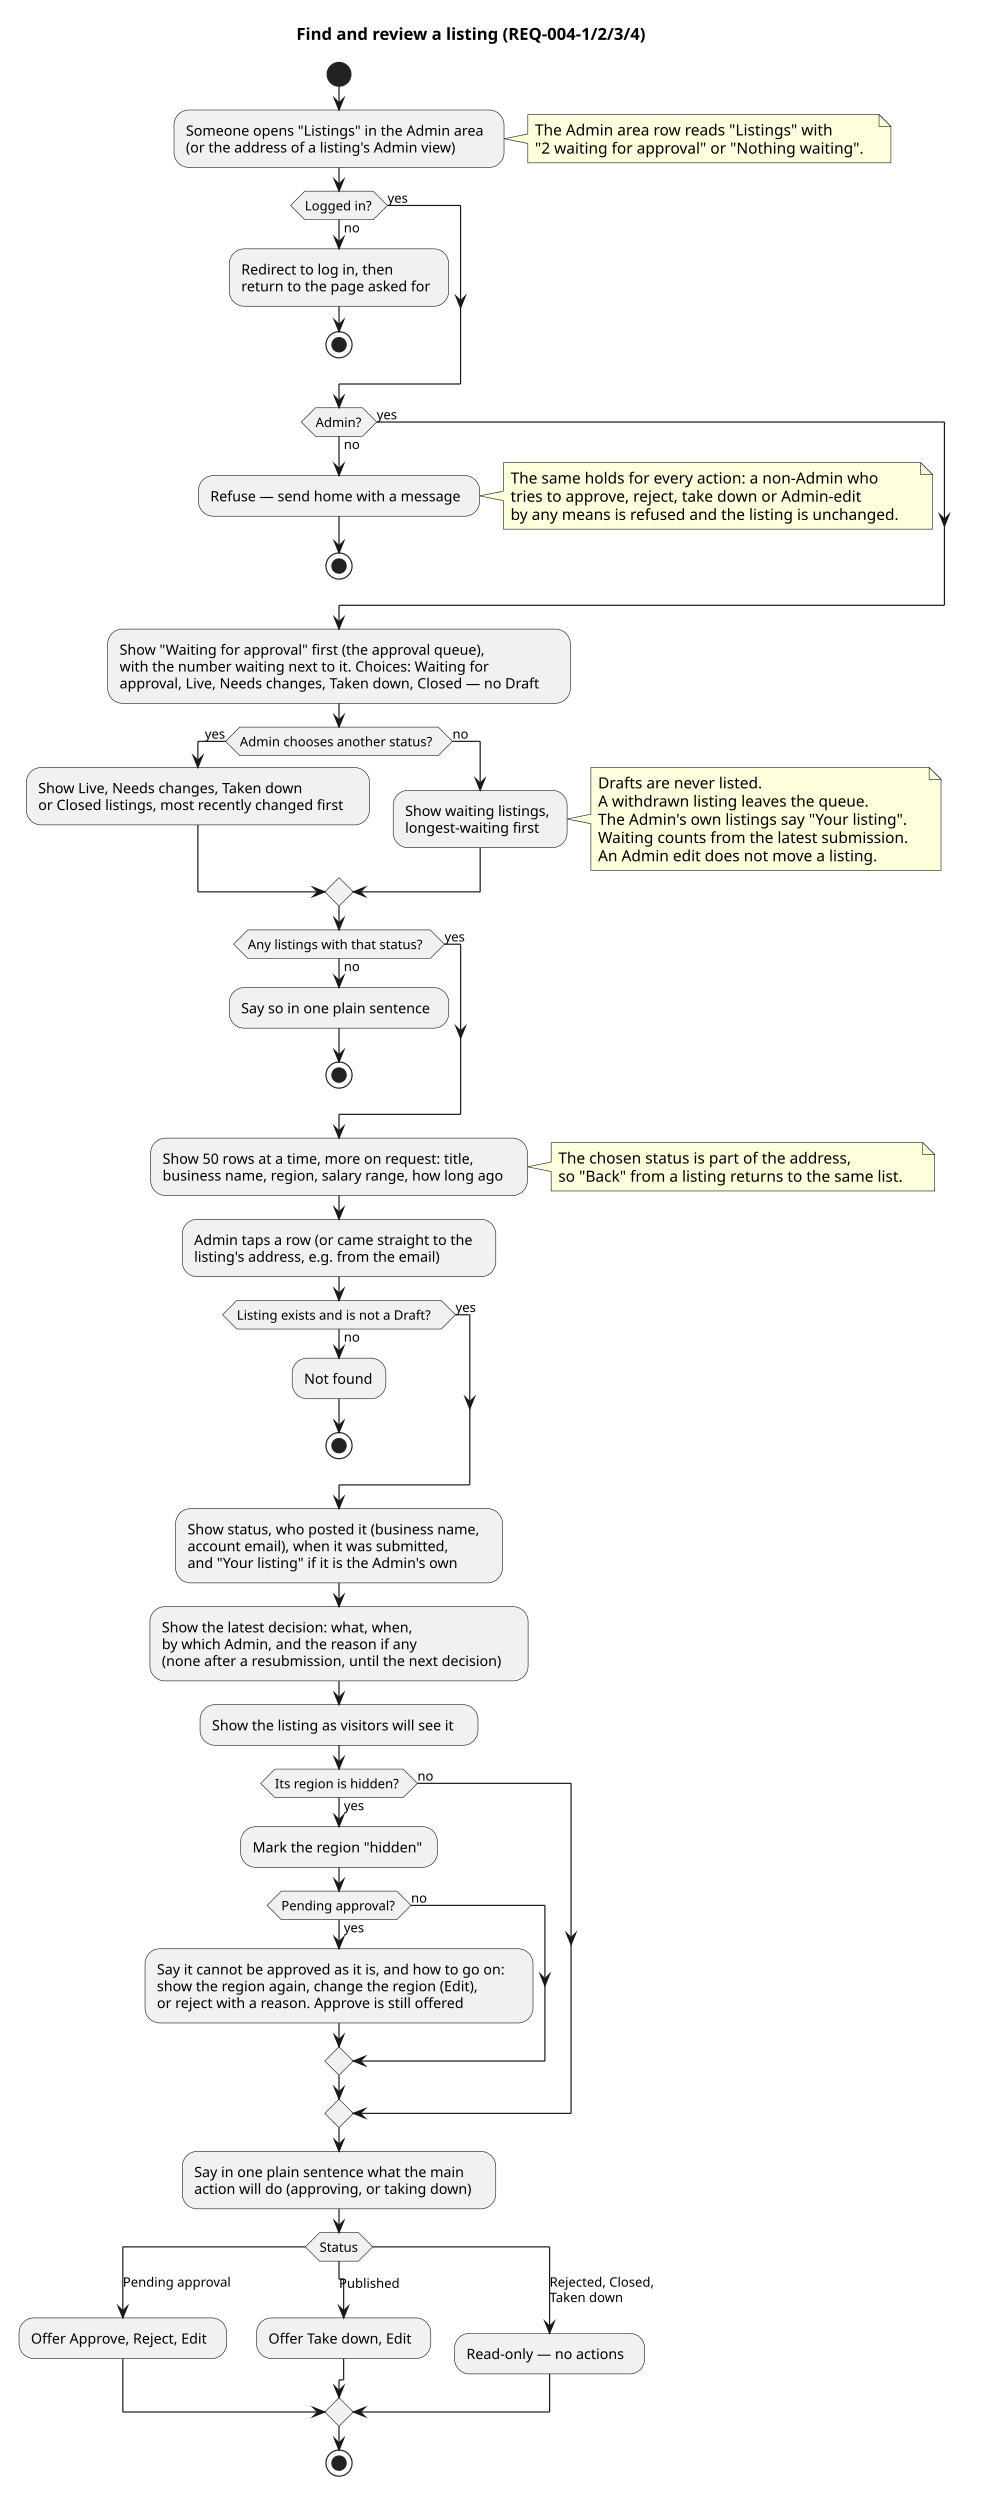
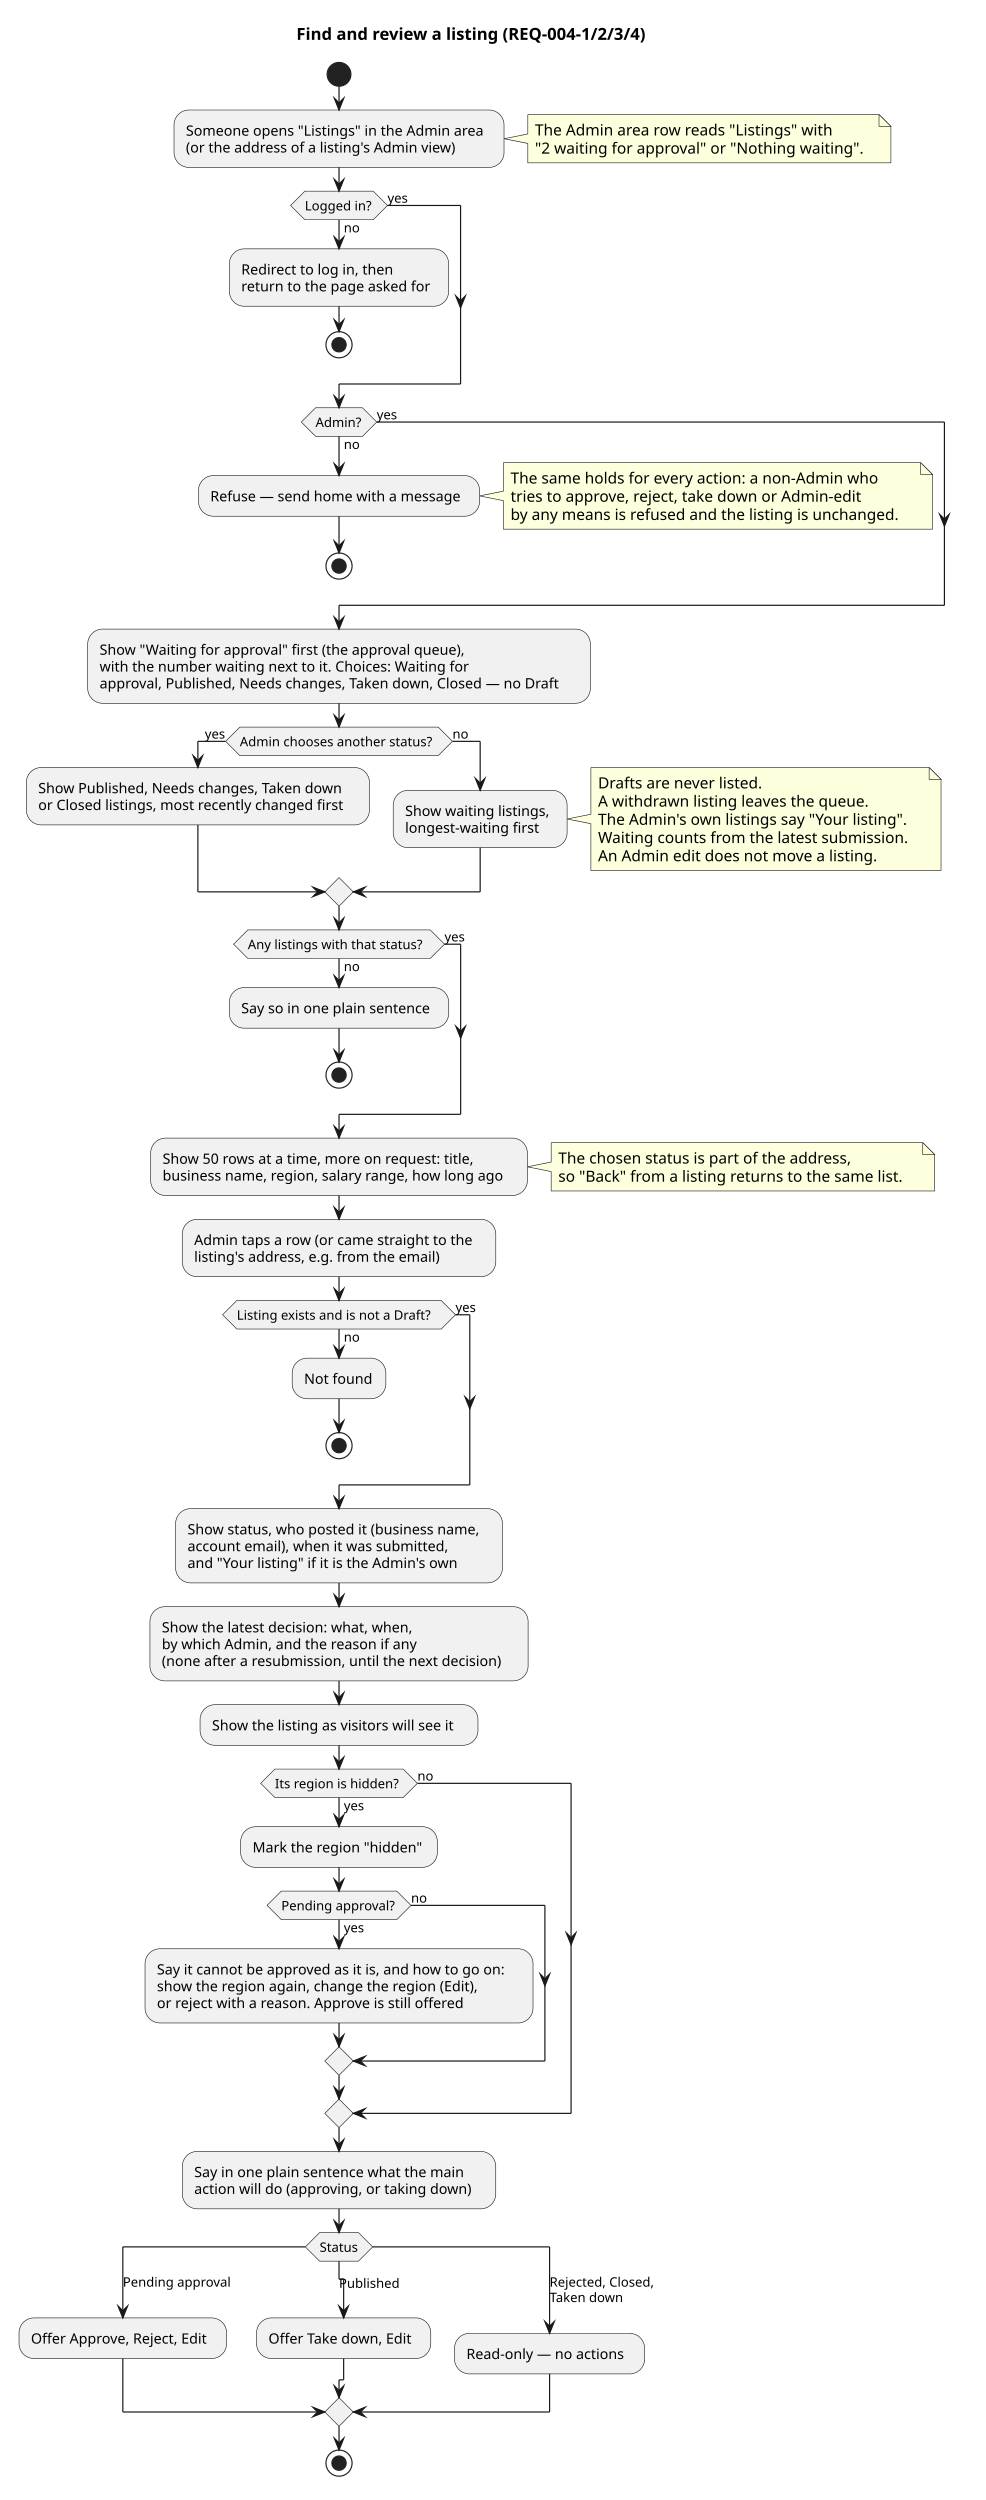
<svg xmlns="http://www.w3.org/2000/svg" version="1.1" data-diagram-type="ACTIVITY" style="width:829px;height:2102px;background:#FFFFFF;" width="829px" height="2102px" viewBox="0 0 829 2102" zoomAndPan="magnify" preserveAspectRatio="none" contentStyleType="text/css">
  <defs />
  <g font-family="sans-serif" lengthAdjust="spacing">
    <g class="title" data-source-line="2">
      <text x="249.182" y="33.535" fill="#000" font-size="14" textLength="328.706" font-weight="700">Find and review a listing (REQ-004-1/2/3/4)</text>
    </g>
    <ellipse cx="285.05" cy="62.488" rx="10" ry="10" fill="#222" style="stroke:#222;stroke-width:1;" />
    <path d="M443.786,96.311 L443.786,112.621 L423.786,116.621 L443.786,120.621 L443.786,136.932 A0,0 0 0 0 443.786,136.932 L749.073,136.932 A0,0 0 0 0 749.073,136.932 L749.073,106.311 L739.073,96.311 L443.786,96.311 A0,0 0 0 0 443.786,96.311" style="stroke:#181818;stroke-width:0.5;" fill="#FEFFDD" />
    <path d="M739.073,96.311 L739.073,106.311 L749.073,106.311 L739.073,96.311" style="stroke:#181818;stroke-width:0.5;" fill="#FEFFDD" />
    <text x="449.786" y="113.879" fill="#000" font-size="13" textLength="259.27">The Admin area row reads "Listings" with</text>
    <text x="449.786" y="129.189" fill="#000" font-size="13" textLength="284.286">"2 waiting for approval" or "Nothing waiting".</text>
    <rect x="146.314" y="92.488" width="277.473" height="48.266" fill="#F1F1F1" style="stroke:#181818;stroke-width:0.5;" rx="12.5" ry="12.5" />
    <text x="156.314" y="114.09" fill="#000" font-size="12" textLength="257.473">Someone opens "Listings" in the Admin area</text>
    <text x="156.314" y="128.223" fill="#000" font-size="12" textLength="237.627">(or the address of a listing's Admin view)</text>
    <rect x="192.855" y="209.231" width="184.391" height="48.266" fill="#F1F1F1" style="stroke:#181818;stroke-width:0.5;" rx="12.5" ry="12.5" />
    <text x="202.855" y="230.833" fill="#000" font-size="12" textLength="133.676">Redirect to log in, then</text>
    <text x="202.855" y="244.966" fill="#000" font-size="12" textLength="164.391">return to the page asked for</text>
    <ellipse cx="285.05" cy="289.864" rx="11" ry="11" fill="none" style="stroke:#222;stroke-width:1;" />
    <ellipse cx="285.05" cy="289.864" rx="6" ry="6" fill="#222" style="stroke:#222;stroke-width:1;" />
    <polygon points="256.291,160.754,313.81,160.754,325.81,172.754,313.81,184.754,256.291,184.754,244.291,172.754,256.291,160.754" fill="#F1F1F1" style="stroke:#181818;stroke-width:0.5;stroke-linejoin:miter;stroke-miterlimit:10;" />
    <text x="289.05" y="195.389" fill="#000" font-size="11" textLength="13.583">no</text>
    <text x="256.291" y="176.911" fill="#000" font-size="11" textLength="57.519">Logged in?</text>
    <text x="325.81" y="170.434" fill="#000" font-size="11" textLength="17.483">yes</text>
    <path d="M423.261,388.999 L423.261,412.965 L403.261,416.965 L423.261,420.965 L423.261,444.931 A0,0 0 0 0 423.261,444.931 L784.07,444.931 A0,0 0 0 0 784.07,444.931 L784.07,398.999 L774.07,388.999 L423.261,388.999 A0,0 0 0 0 423.261,388.999" style="stroke:#181818;stroke-width:0.5;" fill="#FEFFDD" />
    <path d="M774.07,388.999 L774.07,398.999 L784.07,398.999 L774.07,388.999" style="stroke:#181818;stroke-width:0.5;" fill="#FEFFDD" />
    <text x="429.261" y="406.567" fill="#000" font-size="13" textLength="324.283">The same holds for every action: a non-Admin who</text>
    <text x="429.261" y="421.878" fill="#000" font-size="13" textLength="310.896">tries to approve, reject, take down or Admin-edit</text>
    <text x="429.261" y="437.188" fill="#000" font-size="13" textLength="339.809">by any means is refused and the listing is unchanged.</text>
    <rect x="166.839" y="399.898" width="236.422" height="34.133" fill="#F1F1F1" style="stroke:#181818;stroke-width:0.5;" rx="12.5" ry="12.5" />
    <text x="176.839" y="421.5" fill="#000" font-size="12" textLength="216.422">Refuse — send home with a message</text>
    <ellipse cx="285.05" cy="475.931" rx="11" ry="11" fill="none" style="stroke:#222;stroke-width:1;" />
    <ellipse cx="285.05" cy="475.931" rx="6" ry="6" fill="#222" style="stroke:#222;stroke-width:1;" />
    <polygon points="265.335,342.864,304.765,342.864,316.765,354.864,304.765,366.864,265.335,366.864,253.335,354.864,265.335,342.864" fill="#F1F1F1" style="stroke:#181818;stroke-width:0.5;stroke-linejoin:miter;stroke-miterlimit:10;" />
    <text x="289.05" y="377.499" fill="#000" font-size="11" textLength="13.583">no</text>
    <text x="265.335" y="359.021" fill="#000" font-size="11" textLength="39.429">Admin?</text>
    <text x="316.765" y="352.544" fill="#000" font-size="11" textLength="17.483">yes</text>
-     <rect x="90.538" y="528.931" width="389.023" height="62.398" fill="#F1F1F1" style="stroke:#181818;stroke-width:0.5;" rx="12.5" ry="12.5" />
-     <text x="100.538" y="550.532" fill="#000" font-size="12" textLength="316.09">Show "Waiting for approval" first (the approval queue),</text>
-     <text x="100.538" y="564.665" fill="#000" font-size="12" textLength="323.789">with the number waiting next to it. Choices: Waiting for</text>
-     <text x="100.538" y="578.798" fill="#000" font-size="12" textLength="369.023">approval, Live, Needs changes, Taken down, Closed — no Draft</text>
+     <rect x="73.734" y="528.931" width="422.633" height="62.398" fill="#F1F1F1" style="stroke:#181818;stroke-width:0.5;" rx="12.5" ry="12.5" />
+     <text x="83.734" y="550.532" fill="#000" font-size="12" textLength="316.09">Show "Waiting for approval" first (the approval queue),</text>
+     <text x="83.734" y="564.665" fill="#000" font-size="12" textLength="323.789">with the number waiting next to it. Choices: Waiting for</text>
+     <text x="83.734" y="578.798" fill="#000" font-size="12" textLength="402.633">approval, Published, Needs changes, Taken down, Closed — no Draft</text>
    <polygon points="201.669,611.329,368.431,611.329,380.431,623.329,368.431,635.329,201.669,635.329,189.669,623.329,201.669,611.329" fill="#F1F1F1" style="stroke:#181818;stroke-width:0.5;stroke-linejoin:miter;stroke-miterlimit:10;" />
    <text x="201.669" y="627.486" fill="#000" font-size="11" textLength="166.762">Admin chooses another status?</text>
    <text x="172.186" y="621.009" fill="#000" font-size="11" textLength="17.483">yes</text>
    <text x="380.431" y="621.009" fill="#000" font-size="11" textLength="13.583">no</text>
    <rect x="22.137" y="645.329" width="288.482" height="48.266" fill="#F1F1F1" style="stroke:#181818;stroke-width:0.5;" rx="12.5" ry="12.5" />
-     <text x="32.137" y="666.931" fill="#000" font-size="12" textLength="230.707">Show Live, Needs changes, Taken down</text>
+     <text x="32.137" y="666.931" fill="#000" font-size="12" textLength="264.316">Show Published, Needs changes, Taken down</text>
    <text x="32.137" y="681.063" fill="#000" font-size="12" textLength="268.482">or Closed listings, most recently changed first</text>
    <path d="M496.824,645.329 L496.824,684.605 L476.824,688.605 L496.824,692.605 L496.824,731.882 A0,0 0 0 0 496.824,731.882 L791.218,731.882 A0,0 0 0 0 791.218,731.882 L791.218,655.329 L781.218,645.329 L496.824,645.329 A0,0 0 0 0 496.824,645.329" style="stroke:#181818;stroke-width:0.5;" fill="#FEFFDD" />
    <path d="M781.218,645.329 L781.218,655.329 L791.218,655.329 L781.218,645.329" style="stroke:#181818;stroke-width:0.5;" fill="#FEFFDD" />
    <text x="502.824" y="662.897" fill="#000" font-size="13" textLength="143.73">Drafts are never listed.</text>
    <text x="502.824" y="678.208" fill="#000" font-size="13" textLength="235.809">A withdrawn listing leaves the queue.</text>
    <text x="502.824" y="693.519" fill="#000" font-size="13" textLength="273.394">The Admin's own listings say "Your listing".</text>
    <text x="502.824" y="708.829" fill="#000" font-size="13" textLength="270.563">Waiting counts from the latest submission.</text>
    <text x="502.824" y="724.14" fill="#000" font-size="13" textLength="246.264">An Admin edit does not move a listing.</text>
    <rect x="330.619" y="664.473" width="146.205" height="48.266" fill="#F1F1F1" style="stroke:#181818;stroke-width:0.5;" rx="12.5" ry="12.5" />
    <text x="340.619" y="686.074" fill="#000" font-size="12" textLength="126.205">Show waiting listings,</text>
    <text x="340.619" y="700.207" fill="#000" font-size="12" textLength="119.426">longest-waiting first</text>
    <polygon points="285.05,737.882,297.05,749.882,285.05,761.882,273.05,749.882,285.05,737.882" fill="#F1F1F1" style="stroke:#181818;stroke-width:0.5;stroke-linejoin:miter;stroke-miterlimit:10;" />
    <rect x="192.79" y="830.359" width="184.52" height="34.133" fill="#F1F1F1" style="stroke:#181818;stroke-width:0.5;" rx="12.5" ry="12.5" />
    <text x="202.79" y="851.961" fill="#000" font-size="12" textLength="164.52">Say so in one plain sentence</text>
    <ellipse cx="285.05" cy="903.926" rx="11" ry="11" fill="none" style="stroke:#222;stroke-width:1;" />
    <ellipse cx="285.05" cy="903.926" rx="6" ry="6" fill="#222" style="stroke:#222;stroke-width:1;" />
    <polygon points="208.375,781.882,361.725,781.882,373.725,793.882,361.725,805.882,208.375,805.882,196.375,793.882,208.375,781.882" fill="#F1F1F1" style="stroke:#181818;stroke-width:0.5;stroke-linejoin:miter;stroke-miterlimit:10;" />
    <text x="289.05" y="816.517" fill="#000" font-size="11" textLength="13.583">no</text>
    <text x="208.375" y="798.039" fill="#000" font-size="11" textLength="153.35">Any listings with that status?</text>
    <text x="373.725" y="791.562" fill="#000" font-size="11" textLength="17.483">yes</text>
    <path d="M463.418,960.748 L463.418,977.059 L443.418,981.059 L463.418,985.059 L463.418,1001.369 A0,0 0 0 0 463.418,1001.369 L785.843,1001.369 A0,0 0 0 0 785.843,1001.369 L785.843,970.748 L775.843,960.748 L463.418,960.748 A0,0 0 0 0 463.418,960.748" style="stroke:#181818;stroke-width:0.5;" fill="#FEFFDD" />
    <path d="M775.843,960.748 L775.843,970.748 L785.843,970.748 L775.843,960.748" style="stroke:#181818;stroke-width:0.5;" fill="#FEFFDD" />
    <text x="469.418" y="978.316" fill="#000" font-size="13" textLength="257.537">The chosen status is part of the address,</text>
    <text x="469.418" y="993.627" fill="#000" font-size="13" textLength="301.425">so "Back" from a listing returns to the same list.</text>
    <rect x="126.682" y="956.926" width="316.736" height="48.266" fill="#F1F1F1" style="stroke:#181818;stroke-width:0.5;" rx="12.5" ry="12.5" />
    <text x="136.682" y="978.527" fill="#000" font-size="12" textLength="273.973">Show 50 rows at a time, more on request: title,</text>
    <text x="136.682" y="992.66" fill="#000" font-size="12" textLength="296.736">business name, region, salary range, how long ago</text>
    <rect x="153.24" y="1025.191" width="263.621" height="48.266" fill="#F1F1F1" style="stroke:#181818;stroke-width:0.5;" rx="12.5" ry="12.5" />
    <text x="163.24" y="1046.793" fill="#000" font-size="12" textLength="243.621">Admin taps a row (or came straight to the</text>
    <text x="163.24" y="1060.926" fill="#000" font-size="12" textLength="216.785">listing's address, e.g. from the email)</text>
    <rect x="245.674" y="1141.935" width="78.752" height="34.133" fill="#F1F1F1" style="stroke:#181818;stroke-width:0.5;" rx="12.5" ry="12.5" />
    <text x="255.674" y="1163.536" fill="#000" font-size="12" textLength="58.752">Not found</text>
    <ellipse cx="285.05" cy="1215.501" rx="11" ry="11" fill="none" style="stroke:#222;stroke-width:1;" />
    <ellipse cx="285.05" cy="1215.501" rx="6" ry="6" fill="#222" style="stroke:#222;stroke-width:1;" />
    <polygon points="199.102,1093.457,370.998,1093.457,382.998,1105.457,370.998,1117.457,199.102,1117.457,187.102,1105.457,199.102,1093.457" fill="#F1F1F1" style="stroke:#181818;stroke-width:0.5;stroke-linejoin:miter;stroke-miterlimit:10;" />
    <text x="289.05" y="1128.092" fill="#000" font-size="11" textLength="13.583">no</text>
    <text x="199.102" y="1109.614" fill="#000" font-size="11" textLength="171.896">Listing exists and is not a Draft?</text>
    <text x="382.998" y="1103.137" fill="#000" font-size="11" textLength="17.483">yes</text>
    <rect x="147.653" y="1268.501" width="274.795" height="62.398" fill="#F1F1F1" style="stroke:#181818;stroke-width:0.5;" rx="12.5" ry="12.5" />
    <text x="157.653" y="1290.103" fill="#000" font-size="12" textLength="254.795">Show status, who posted it (business name,</text>
    <text x="157.653" y="1304.235" fill="#000" font-size="12" textLength="227.385">account email), when it was submitted,</text>
    <text x="157.653" y="1318.368" fill="#000" font-size="12" textLength="239.039">and "Your listing" if it is the Admin's own</text>
    <rect x="126.067" y="1350.899" width="317.967" height="62.398" fill="#F1F1F1" style="stroke:#181818;stroke-width:0.5;" rx="12.5" ry="12.5" />
    <text x="136.067" y="1372.501" fill="#000" font-size="12" textLength="218.291">Show the latest decision: what, when,</text>
    <text x="136.067" y="1386.634" fill="#000" font-size="12" textLength="223.535">by which Admin, and the reason if any</text>
    <text x="136.067" y="1400.767" fill="#000" font-size="12" textLength="297.967">(none after a resubmission, until the next decision)</text>
    <rect x="168.219" y="1433.298" width="233.662" height="34.133" fill="#F1F1F1" style="stroke:#181818;stroke-width:0.5;" rx="12.5" ry="12.5" />
    <text x="178.219" y="1454.899" fill="#000" font-size="12" textLength="213.662">Show the listing as visitors will see it</text>
    <rect x="202.359" y="1535.908" width="165.383" height="34.133" fill="#F1F1F1" style="stroke:#181818;stroke-width:0.5;" rx="12.5" ry="12.5" />
    <text x="212.359" y="1557.51" fill="#000" font-size="12" textLength="145.383">Mark the region "hidden"</text>
    <rect x="121.945" y="1638.519" width="326.211" height="62.398" fill="#F1F1F1" style="stroke:#181818;stroke-width:0.5;" rx="12.5" ry="12.5" />
    <text x="131.945" y="1660.12" fill="#000" font-size="12" textLength="306.211">Say it cannot be approved as it is, and how to go on:</text>
    <text x="131.945" y="1674.253" fill="#000" font-size="12" textLength="279.633">show the region again, change the region (Edit),</text>
    <text x="131.945" y="1688.386" fill="#000" font-size="12" textLength="270.645">or reject with a reason. Approve is still offered</text>
    <polygon points="236.514,1590.041,333.586,1590.041,345.586,1602.041,333.586,1614.041,236.514,1614.041,224.514,1602.041,236.514,1590.041" fill="#F1F1F1" style="stroke:#181818;stroke-width:0.5;stroke-linejoin:miter;stroke-miterlimit:10;" />
    <text x="289.05" y="1624.676" fill="#000" font-size="11" textLength="17.483">yes</text>
    <text x="236.514" y="1606.198" fill="#000" font-size="11" textLength="97.072">Pending approval?</text>
    <text x="345.586" y="1599.721" fill="#000" font-size="11" textLength="13.583">no</text>
    <polygon points="285.05,1720.917,297.05,1732.917,285.05,1744.917,273.05,1732.917,285.05,1720.917" fill="#F1F1F1" style="stroke:#181818;stroke-width:0.5;stroke-linejoin:miter;stroke-miterlimit:10;" />
    <polygon points="231.14,1487.431,338.96,1487.431,350.96,1499.431,338.96,1511.431,231.14,1511.431,219.14,1499.431,231.14,1487.431" fill="#F1F1F1" style="stroke:#181818;stroke-width:0.5;stroke-linejoin:miter;stroke-miterlimit:10;" />
    <text x="289.05" y="1522.065" fill="#000" font-size="11" textLength="17.483">yes</text>
    <text x="231.14" y="1503.588" fill="#000" font-size="11" textLength="107.819">Its region is hidden?</text>
    <text x="350.96" y="1497.11" fill="#000" font-size="11" textLength="13.583">no</text>
    <polygon points="285.05,1764.917,297.05,1776.917,285.05,1788.917,273.05,1776.917,285.05,1764.917" fill="#F1F1F1" style="stroke:#181818;stroke-width:0.5;stroke-linejoin:miter;stroke-miterlimit:10;" />
    <rect x="153.272" y="1808.917" width="263.557" height="48.266" fill="#F1F1F1" style="stroke:#181818;stroke-width:0.5;" rx="12.5" ry="12.5" />
    <text x="163.272" y="1830.519" fill="#000" font-size="12" textLength="233.801">Say in one plain sentence what the main</text>
    <text x="163.272" y="1844.651" fill="#000" font-size="12" textLength="243.557">action will do (approving, or taking down)</text>
    <polygon points="268.719,1877.183,301.381,1877.183,313.381,1889.183,301.381,1901.183,268.719,1901.183,256.719,1889.183,268.719,1877.183" fill="#F1F1F1" style="stroke:#181818;stroke-width:0.5;stroke-linejoin:miter;stroke-miterlimit:10;" />
    <text x="268.719" y="1893.34" fill="#000" font-size="11" textLength="32.662">Status</text>
    <rect x="16" y="1948.913" width="174.547" height="34.133" fill="#F1F1F1" style="stroke:#181818;stroke-width:0.5;" rx="12.5" ry="12.5" />
    <text x="26" y="1970.515" fill="#000" font-size="12" textLength="154.547">Offer Approve, Reject, Edit</text>
    <rect x="215.705" y="1948.913" width="146.475" height="34.133" fill="#F1F1F1" style="stroke:#181818;stroke-width:0.5;" rx="12.5" ry="12.5" />
    <text x="225.705" y="1970.515" fill="#000" font-size="12" textLength="126.475">Offer Take down, Edit</text>
    <rect x="382.179" y="1961.868" width="159.828" height="34.133" fill="#F1F1F1" style="stroke:#181818;stroke-width:0.5;" rx="12.5" ry="12.5" />
    <text x="392.179" y="1983.47" fill="#000" font-size="12" textLength="139.828">Read-only — no actions</text>
    <polygon points="285.05,2016.001,285.05,2016.001,297.05,2028.001,285.05,2040.001,285.05,2040.001,273.05,2028.001,285.05,2016.001" fill="#F1F1F1" style="stroke:#181818;stroke-width:0.5;stroke-linejoin:miter;stroke-miterlimit:10;" />
    <ellipse cx="285.05" cy="2071.001" rx="11" ry="11" fill="none" style="stroke:#222;stroke-width:1;" />
    <ellipse cx="285.05" cy="2071.001" rx="6" ry="6" fill="#222" style="stroke:#222;stroke-width:1;" />
    <line x1="285.05" y1="72.488" x2="285.05" y2="92.488" style="stroke:#181818;stroke-width:1;" />
    <polygon points="281.05,82.488,285.05,92.488,289.05,82.488,285.05,86.488" fill="#181818" style="stroke:#181818;stroke-width:1;stroke-linejoin:miter;stroke-miterlimit:10;" />
    <line x1="285.05" y1="257.497" x2="285.05" y2="278.864" style="stroke:#181818;stroke-width:1;" />
    <polygon points="281.05,268.864,285.05,278.864,289.05,268.864,285.05,272.864" fill="#181818" style="stroke:#181818;stroke-width:1;stroke-linejoin:miter;stroke-miterlimit:10;" />
    <line x1="285.05" y1="184.754" x2="285.05" y2="209.231" style="stroke:#181818;stroke-width:1;" />
    <polygon points="281.05,199.231,285.05,209.231,289.05,199.231,285.05,203.231" fill="#181818" style="stroke:#181818;stroke-width:1;stroke-linejoin:miter;stroke-miterlimit:10;" />
    <line x1="325.81" y1="172.754" x2="387.245" y2="172.754" style="stroke:#181818;stroke-width:1;" />
    <polygon points="383.245,248.864,387.245,258.864,391.245,248.864,387.245,252.864" fill="#181818" style="stroke:#181818;stroke-width:1;stroke-linejoin:miter;stroke-miterlimit:10;" />
    <line x1="387.245" y1="172.754" x2="387.245" y2="322.864" style="stroke:#181818;stroke-width:1;" />
    <line x1="387.245" y1="322.864" x2="285.05" y2="322.864" style="stroke:#181818;stroke-width:1;" />
    <line x1="285.05" y1="322.864" x2="285.05" y2="342.864" style="stroke:#181818;stroke-width:1;" />
    <polygon points="281.05,332.864,285.05,342.864,289.05,332.864,285.05,336.864" fill="#181818" style="stroke:#181818;stroke-width:1;stroke-linejoin:miter;stroke-miterlimit:10;" />
    <line x1="285.05" y1="140.754" x2="285.05" y2="160.754" style="stroke:#181818;stroke-width:1;" />
    <polygon points="281.05,150.754,285.05,160.754,289.05,150.754,285.05,154.754" fill="#181818" style="stroke:#181818;stroke-width:1;stroke-linejoin:miter;stroke-miterlimit:10;" />
    <line x1="285.05" y1="434.031" x2="285.05" y2="464.931" style="stroke:#181818;stroke-width:1;" />
    <polygon points="281.05,454.931,285.05,464.931,289.05,454.931,285.05,458.931" fill="#181818" style="stroke:#181818;stroke-width:1;stroke-linejoin:miter;stroke-miterlimit:10;" />
    <line x1="285.05" y1="366.864" x2="285.05" y2="399.898" style="stroke:#181818;stroke-width:1;" />
    <polygon points="281.05,389.898,285.05,399.898,289.05,389.898,285.05,393.898" fill="#181818" style="stroke:#181818;stroke-width:1;stroke-linejoin:miter;stroke-miterlimit:10;" />
    <line x1="316.765" y1="354.864" x2="794.07" y2="354.864" style="stroke:#181818;stroke-width:1;" />
    <polygon points="790.07,432.465,794.07,442.465,798.07,432.465,794.07,436.465" fill="#181818" style="stroke:#181818;stroke-width:1;stroke-linejoin:miter;stroke-miterlimit:10;" />
    <line x1="794.07" y1="354.864" x2="794.07" y2="508.931" style="stroke:#181818;stroke-width:1;" />
    <line x1="794.07" y1="508.931" x2="285.05" y2="508.931" style="stroke:#181818;stroke-width:1;" />
    <line x1="285.05" y1="508.931" x2="285.05" y2="528.931" style="stroke:#181818;stroke-width:1;" />
    <polygon points="281.05,518.931,285.05,528.931,289.05,518.931,285.05,522.931" fill="#181818" style="stroke:#181818;stroke-width:1;stroke-linejoin:miter;stroke-miterlimit:10;" />
    <line x1="189.669" y1="623.329" x2="166.378" y2="623.329" style="stroke:#181818;stroke-width:1;" />
    <line x1="166.378" y1="623.329" x2="166.378" y2="645.329" style="stroke:#181818;stroke-width:1;" />
    <polygon points="162.378,635.329,166.378,645.329,170.378,635.329,166.378,639.329" fill="#181818" style="stroke:#181818;stroke-width:1;stroke-linejoin:miter;stroke-miterlimit:10;" />
    <line x1="380.431" y1="623.329" x2="403.722" y2="623.329" style="stroke:#181818;stroke-width:1;" />
    <line x1="403.722" y1="623.329" x2="403.722" y2="664.473" style="stroke:#181818;stroke-width:1;" />
    <polygon points="399.722,654.473,403.722,664.473,407.722,654.473,403.722,658.473" fill="#181818" style="stroke:#181818;stroke-width:1;stroke-linejoin:miter;stroke-miterlimit:10;" />
    <line x1="166.378" y1="693.595" x2="166.378" y2="749.882" style="stroke:#181818;stroke-width:1;" />
    <line x1="166.378" y1="749.882" x2="273.05" y2="749.882" style="stroke:#181818;stroke-width:1;" />
    <polygon points="263.05,745.882,273.05,749.882,263.05,753.882,267.05,749.882" fill="#181818" style="stroke:#181818;stroke-width:1;stroke-linejoin:miter;stroke-miterlimit:10;" />
    <line x1="403.722" y1="712.738" x2="403.722" y2="749.882" style="stroke:#181818;stroke-width:1;" />
    <line x1="403.722" y1="749.882" x2="297.05" y2="749.882" style="stroke:#181818;stroke-width:1;" />
    <polygon points="307.05,745.882,297.05,749.882,307.05,753.882,303.05,749.882" fill="#181818" style="stroke:#181818;stroke-width:1;stroke-linejoin:miter;stroke-miterlimit:10;" />
    <line x1="285.05" y1="591.329" x2="285.05" y2="611.329" style="stroke:#181818;stroke-width:1;" />
    <polygon points="281.05,601.329,285.05,611.329,289.05,601.329,285.05,605.329" fill="#181818" style="stroke:#181818;stroke-width:1;stroke-linejoin:miter;stroke-miterlimit:10;" />
    <line x1="285.05" y1="864.492" x2="285.05" y2="892.926" style="stroke:#181818;stroke-width:1;" />
    <polygon points="281.05,882.926,285.05,892.926,289.05,882.926,285.05,886.926" fill="#181818" style="stroke:#181818;stroke-width:1;stroke-linejoin:miter;stroke-miterlimit:10;" />
    <line x1="285.05" y1="805.882" x2="285.05" y2="830.359" style="stroke:#181818;stroke-width:1;" />
    <polygon points="281.05,820.359,285.05,830.359,289.05,820.359,285.05,824.359" fill="#181818" style="stroke:#181818;stroke-width:1;stroke-linejoin:miter;stroke-miterlimit:10;" />
    <line x1="373.725" y1="793.882" x2="387.31" y2="793.882" style="stroke:#181818;stroke-width:1;" />
    <polygon points="383.31,862.926,387.31,872.926,391.31,862.926,387.31,866.926" fill="#181818" style="stroke:#181818;stroke-width:1;stroke-linejoin:miter;stroke-miterlimit:10;" />
    <line x1="387.31" y1="793.882" x2="387.31" y2="936.926" style="stroke:#181818;stroke-width:1;" />
    <line x1="387.31" y1="936.926" x2="285.05" y2="936.926" style="stroke:#181818;stroke-width:1;" />
    <line x1="285.05" y1="936.926" x2="285.05" y2="956.926" style="stroke:#181818;stroke-width:1;" />
    <polygon points="281.05,946.926,285.05,956.926,289.05,946.926,285.05,950.926" fill="#181818" style="stroke:#181818;stroke-width:1;stroke-linejoin:miter;stroke-miterlimit:10;" />
    <line x1="285.05" y1="761.882" x2="285.05" y2="781.882" style="stroke:#181818;stroke-width:1;" />
    <polygon points="281.05,771.882,285.05,781.882,289.05,771.882,285.05,775.882" fill="#181818" style="stroke:#181818;stroke-width:1;stroke-linejoin:miter;stroke-miterlimit:10;" />
    <line x1="285.05" y1="1005.191" x2="285.05" y2="1025.191" style="stroke:#181818;stroke-width:1;" />
    <polygon points="281.05,1015.191,285.05,1025.191,289.05,1015.191,285.05,1019.191" fill="#181818" style="stroke:#181818;stroke-width:1;stroke-linejoin:miter;stroke-miterlimit:10;" />
    <line x1="285.05" y1="1176.067" x2="285.05" y2="1204.501" style="stroke:#181818;stroke-width:1;" />
    <polygon points="281.05,1194.501,285.05,1204.501,289.05,1194.501,285.05,1198.501" fill="#181818" style="stroke:#181818;stroke-width:1;stroke-linejoin:miter;stroke-miterlimit:10;" />
    <line x1="285.05" y1="1117.457" x2="285.05" y2="1141.935" style="stroke:#181818;stroke-width:1;" />
    <polygon points="281.05,1131.935,285.05,1141.935,289.05,1131.935,285.05,1135.935" fill="#181818" style="stroke:#181818;stroke-width:1;stroke-linejoin:miter;stroke-miterlimit:10;" />
    <line x1="382.998" y1="1105.457" x2="394.998" y2="1105.457" style="stroke:#181818;stroke-width:1;" />
    <polygon points="390.998,1174.501,394.998,1184.501,398.998,1174.501,394.998,1178.501" fill="#181818" style="stroke:#181818;stroke-width:1;stroke-linejoin:miter;stroke-miterlimit:10;" />
    <line x1="394.998" y1="1105.457" x2="394.998" y2="1248.501" style="stroke:#181818;stroke-width:1;" />
    <line x1="394.998" y1="1248.501" x2="285.05" y2="1248.501" style="stroke:#181818;stroke-width:1;" />
    <line x1="285.05" y1="1248.501" x2="285.05" y2="1268.501" style="stroke:#181818;stroke-width:1;" />
    <polygon points="281.05,1258.501,285.05,1268.501,289.05,1258.501,285.05,1262.501" fill="#181818" style="stroke:#181818;stroke-width:1;stroke-linejoin:miter;stroke-miterlimit:10;" />
    <line x1="285.05" y1="1073.457" x2="285.05" y2="1093.457" style="stroke:#181818;stroke-width:1;" />
    <polygon points="281.05,1083.457,285.05,1093.457,289.05,1083.457,285.05,1087.457" fill="#181818" style="stroke:#181818;stroke-width:1;stroke-linejoin:miter;stroke-miterlimit:10;" />
    <line x1="285.05" y1="1330.899" x2="285.05" y2="1350.899" style="stroke:#181818;stroke-width:1;" />
    <polygon points="281.05,1340.899,285.05,1350.899,289.05,1340.899,285.05,1344.899" fill="#181818" style="stroke:#181818;stroke-width:1;stroke-linejoin:miter;stroke-miterlimit:10;" />
    <line x1="285.05" y1="1413.298" x2="285.05" y2="1433.298" style="stroke:#181818;stroke-width:1;" />
    <polygon points="281.05,1423.298,285.05,1433.298,289.05,1423.298,285.05,1427.298" fill="#181818" style="stroke:#181818;stroke-width:1;stroke-linejoin:miter;stroke-miterlimit:10;" />
    <line x1="285.05" y1="1614.041" x2="285.05" y2="1638.519" style="stroke:#181818;stroke-width:1;" />
    <polygon points="281.05,1628.519,285.05,1638.519,289.05,1628.519,285.05,1632.519" fill="#181818" style="stroke:#181818;stroke-width:1;stroke-linejoin:miter;stroke-miterlimit:10;" />
    <line x1="345.586" y1="1602.041" x2="458.156" y2="1602.041" style="stroke:#181818;stroke-width:1;" />
    <polygon points="454.156,1659.718,458.156,1669.718,462.156,1659.718,458.156,1663.718" fill="#181818" style="stroke:#181818;stroke-width:1;stroke-linejoin:miter;stroke-miterlimit:10;" />
    <line x1="458.156" y1="1602.041" x2="458.156" y2="1732.917" style="stroke:#181818;stroke-width:1;" />
    <line x1="458.156" y1="1732.917" x2="297.05" y2="1732.917" style="stroke:#181818;stroke-width:1;" />
    <polygon points="307.05,1728.917,297.05,1732.917,307.05,1736.917,303.05,1732.917" fill="#181818" style="stroke:#181818;stroke-width:1;stroke-linejoin:miter;stroke-miterlimit:10;" />
    <line x1="285.05" y1="1700.917" x2="285.05" y2="1720.917" style="stroke:#181818;stroke-width:1;" />
    <polygon points="281.05,1710.917,285.05,1720.917,289.05,1710.917,285.05,1714.917" fill="#181818" style="stroke:#181818;stroke-width:1;stroke-linejoin:miter;stroke-miterlimit:10;" />
    <line x1="285.05" y1="1570.041" x2="285.05" y2="1590.041" style="stroke:#181818;stroke-width:1;" />
    <polygon points="281.05,1580.041,285.05,1590.041,289.05,1580.041,285.05,1584.041" fill="#181818" style="stroke:#181818;stroke-width:1;stroke-linejoin:miter;stroke-miterlimit:10;" />
    <line x1="285.05" y1="1511.431" x2="285.05" y2="1535.908" style="stroke:#181818;stroke-width:1;" />
    <polygon points="281.05,1525.908,285.05,1535.908,289.05,1525.908,285.05,1529.908" fill="#181818" style="stroke:#181818;stroke-width:1;stroke-linejoin:miter;stroke-miterlimit:10;" />
    <line x1="350.96" y1="1499.431" x2="480.156" y2="1499.431" style="stroke:#181818;stroke-width:1;" />
    <polygon points="476.156,1625.151,480.156,1635.151,484.156,1625.151,480.156,1629.151" fill="#181818" style="stroke:#181818;stroke-width:1;stroke-linejoin:miter;stroke-miterlimit:10;" />
    <line x1="480.156" y1="1499.431" x2="480.156" y2="1776.917" style="stroke:#181818;stroke-width:1;" />
    <line x1="480.156" y1="1776.917" x2="297.05" y2="1776.917" style="stroke:#181818;stroke-width:1;" />
    <polygon points="307.05,1772.917,297.05,1776.917,307.05,1780.917,303.05,1776.917" fill="#181818" style="stroke:#181818;stroke-width:1;stroke-linejoin:miter;stroke-miterlimit:10;" />
    <line x1="285.05" y1="1744.917" x2="285.05" y2="1764.917" style="stroke:#181818;stroke-width:1;" />
    <polygon points="281.05,1754.917,285.05,1764.917,289.05,1754.917,285.05,1758.917" fill="#181818" style="stroke:#181818;stroke-width:1;stroke-linejoin:miter;stroke-miterlimit:10;" />
    <line x1="285.05" y1="1467.431" x2="285.05" y2="1487.431" style="stroke:#181818;stroke-width:1;" />
    <polygon points="281.05,1477.431,285.05,1487.431,289.05,1477.431,285.05,1481.431" fill="#181818" style="stroke:#181818;stroke-width:1;stroke-linejoin:miter;stroke-miterlimit:10;" />
    <line x1="285.05" y1="1788.917" x2="285.05" y2="1808.917" style="stroke:#181818;stroke-width:1;" />
    <polygon points="281.05,1798.917,285.05,1808.917,289.05,1798.917,285.05,1802.917" fill="#181818" style="stroke:#181818;stroke-width:1;stroke-linejoin:miter;stroke-miterlimit:10;" />
    <line x1="256.719" y1="1889.183" x2="103.273" y2="1889.183" style="stroke:#181818;stroke-width:1;" />
    <line x1="103.273" y1="1889.183" x2="103.273" y2="1948.913" style="stroke:#181818;stroke-width:1;" />
    <polygon points="99.273,1938.913,103.273,1948.913,107.273,1938.913,103.273,1942.913" fill="#181818" style="stroke:#181818;stroke-width:1;stroke-linejoin:miter;stroke-miterlimit:10;" />
    <text x="103.273" y="1922.638" fill="#000" font-size="11" textLength="92.431">Pending approval</text>
    <line x1="313.381" y1="1889.183" x2="462.093" y2="1889.183" style="stroke:#181818;stroke-width:1;" />
    <line x1="462.093" y1="1889.183" x2="462.093" y2="1961.868" style="stroke:#181818;stroke-width:1;" />
    <polygon points="458.093,1951.868,462.093,1961.868,466.093,1951.868,462.093,1955.868" fill="#181818" style="stroke:#181818;stroke-width:1;stroke-linejoin:miter;stroke-miterlimit:10;" />
    <text x="462.093" y="1922.638" fill="#000" font-size="11" textLength="92.007">Rejected, Closed,</text>
    <text x="462.093" y="1935.593" fill="#000" font-size="11" textLength="64.877">Taken down</text>
    <line x1="285.05" y1="1901.183" x2="285.05" y2="1916.336" style="stroke:#181818;stroke-width:1;" />
    <line x1="285.05" y1="1916.336" x2="288.942" y2="1916.336" style="stroke:#181818;stroke-width:1;" />
    <line x1="288.942" y1="1916.336" x2="288.942" y2="1948.913" style="stroke:#181818;stroke-width:1;" />
    <polygon points="284.942,1938.913,288.942,1948.913,292.942,1938.913,288.942,1942.913" fill="#181818" style="stroke:#181818;stroke-width:1;stroke-linejoin:miter;stroke-miterlimit:10;" />
    <text x="285.05" y="1923.638" fill="#000" font-size="11" textLength="51.675">Published</text>
    <line x1="103.273" y1="1983.046" x2="103.273" y2="2028.001" style="stroke:#181818;stroke-width:1;" />
    <line x1="103.273" y1="2028.001" x2="273.05" y2="2028.001" style="stroke:#181818;stroke-width:1;" />
    <polygon points="263.05,2024.001,273.05,2028.001,263.05,2032.001,267.05,2028.001" fill="#181818" style="stroke:#181818;stroke-width:1;stroke-linejoin:miter;stroke-miterlimit:10;" />
    <line x1="462.093" y1="1996.001" x2="462.093" y2="2028.001" style="stroke:#181818;stroke-width:1;" />
    <line x1="462.093" y1="2028.001" x2="297.05" y2="2028.001" style="stroke:#181818;stroke-width:1;" />
    <polygon points="307.05,2024.001,297.05,2028.001,307.05,2032.001,303.05,2028.001" fill="#181818" style="stroke:#181818;stroke-width:1;stroke-linejoin:miter;stroke-miterlimit:10;" />
    <line x1="288.942" y1="1983.046" x2="288.942" y2="2001.001" style="stroke:#181818;stroke-width:1;" />
    <line x1="288.942" y1="2001.001" x2="285.05" y2="2001.001" style="stroke:#181818;stroke-width:1;" />
    <line x1="285.05" y1="2001.001" x2="285.05" y2="2016.001" style="stroke:#181818;stroke-width:1;" />
    <polygon points="281.05,2006.001,285.05,2016.001,289.05,2006.001,285.05,2010.001" fill="#181818" style="stroke:#181818;stroke-width:1;stroke-linejoin:miter;stroke-miterlimit:10;" />
    <line x1="285.05" y1="1857.183" x2="285.05" y2="1877.183" style="stroke:#181818;stroke-width:1;" />
    <polygon points="281.05,1867.183,285.05,1877.183,289.05,1867.183,285.05,1871.183" fill="#181818" style="stroke:#181818;stroke-width:1;stroke-linejoin:miter;stroke-miterlimit:10;" />
    <line x1="285.05" y1="2040.001" x2="285.05" y2="2060.001" style="stroke:#181818;stroke-width:1;" />
    <polygon points="281.05,2050.001,285.05,2060.001,289.05,2050.001,285.05,2054.001" fill="#181818" style="stroke:#181818;stroke-width:1;stroke-linejoin:miter;stroke-miterlimit:10;" />
  </g>
</svg>
